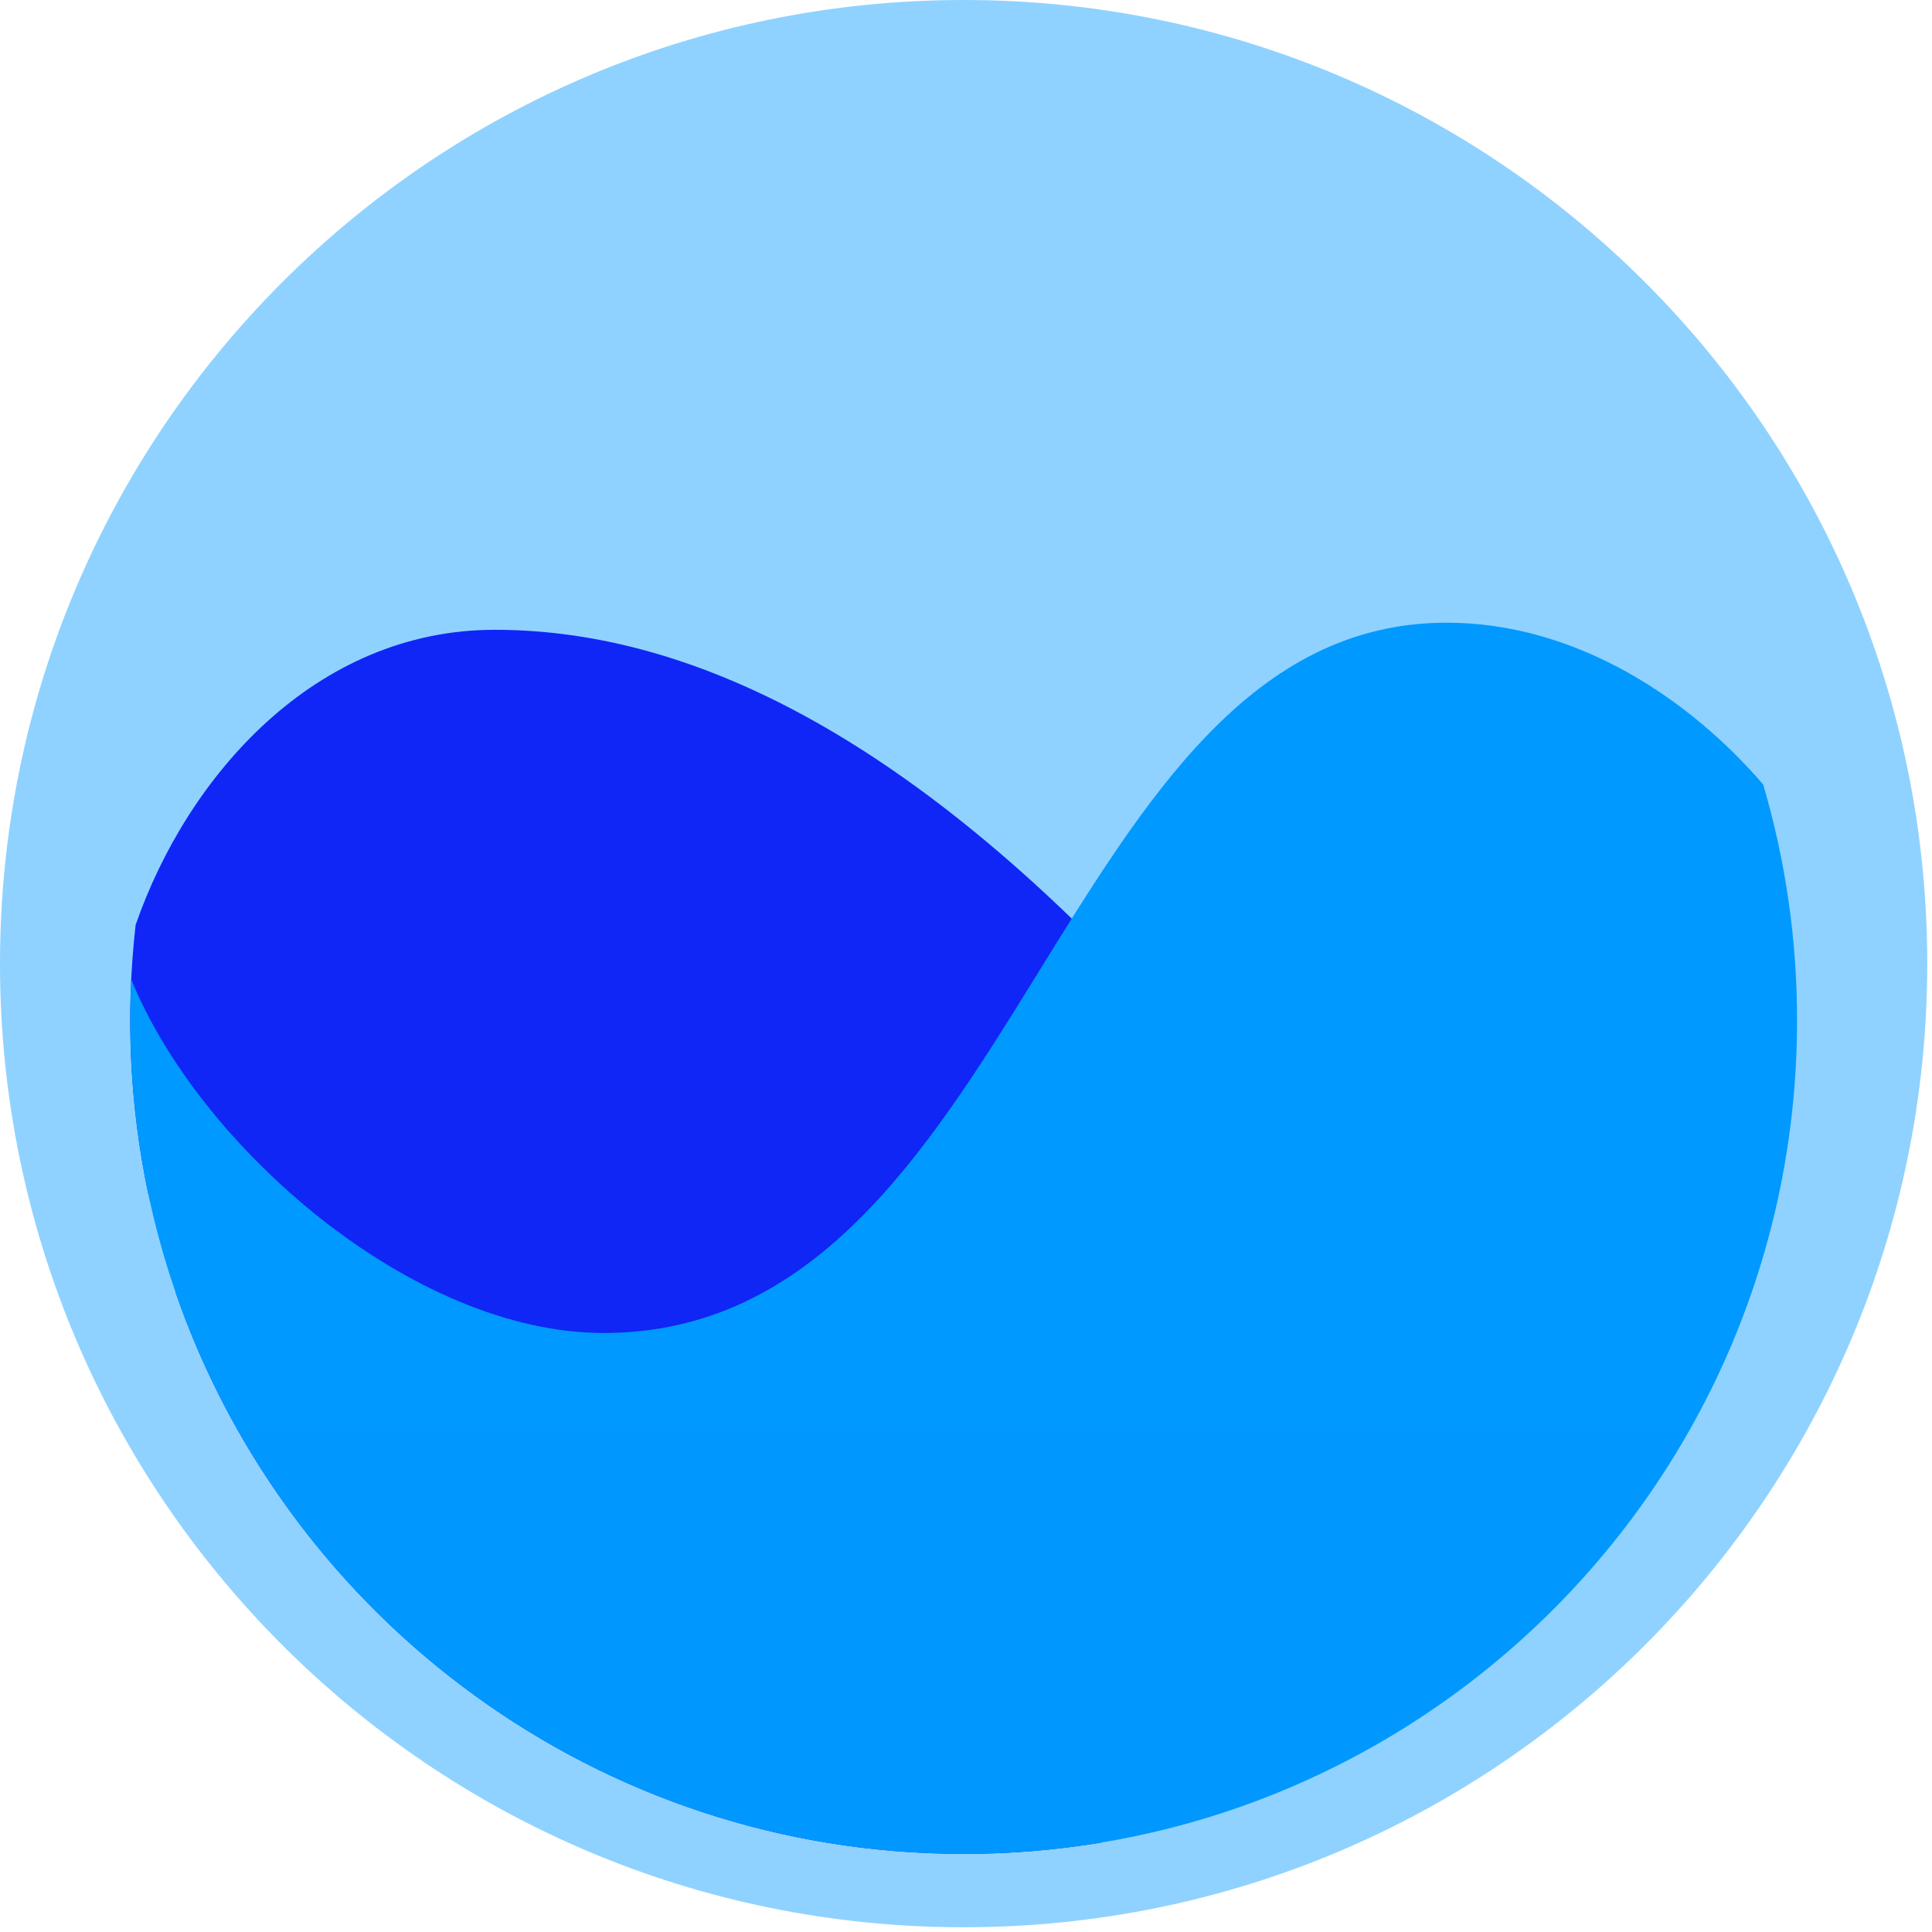
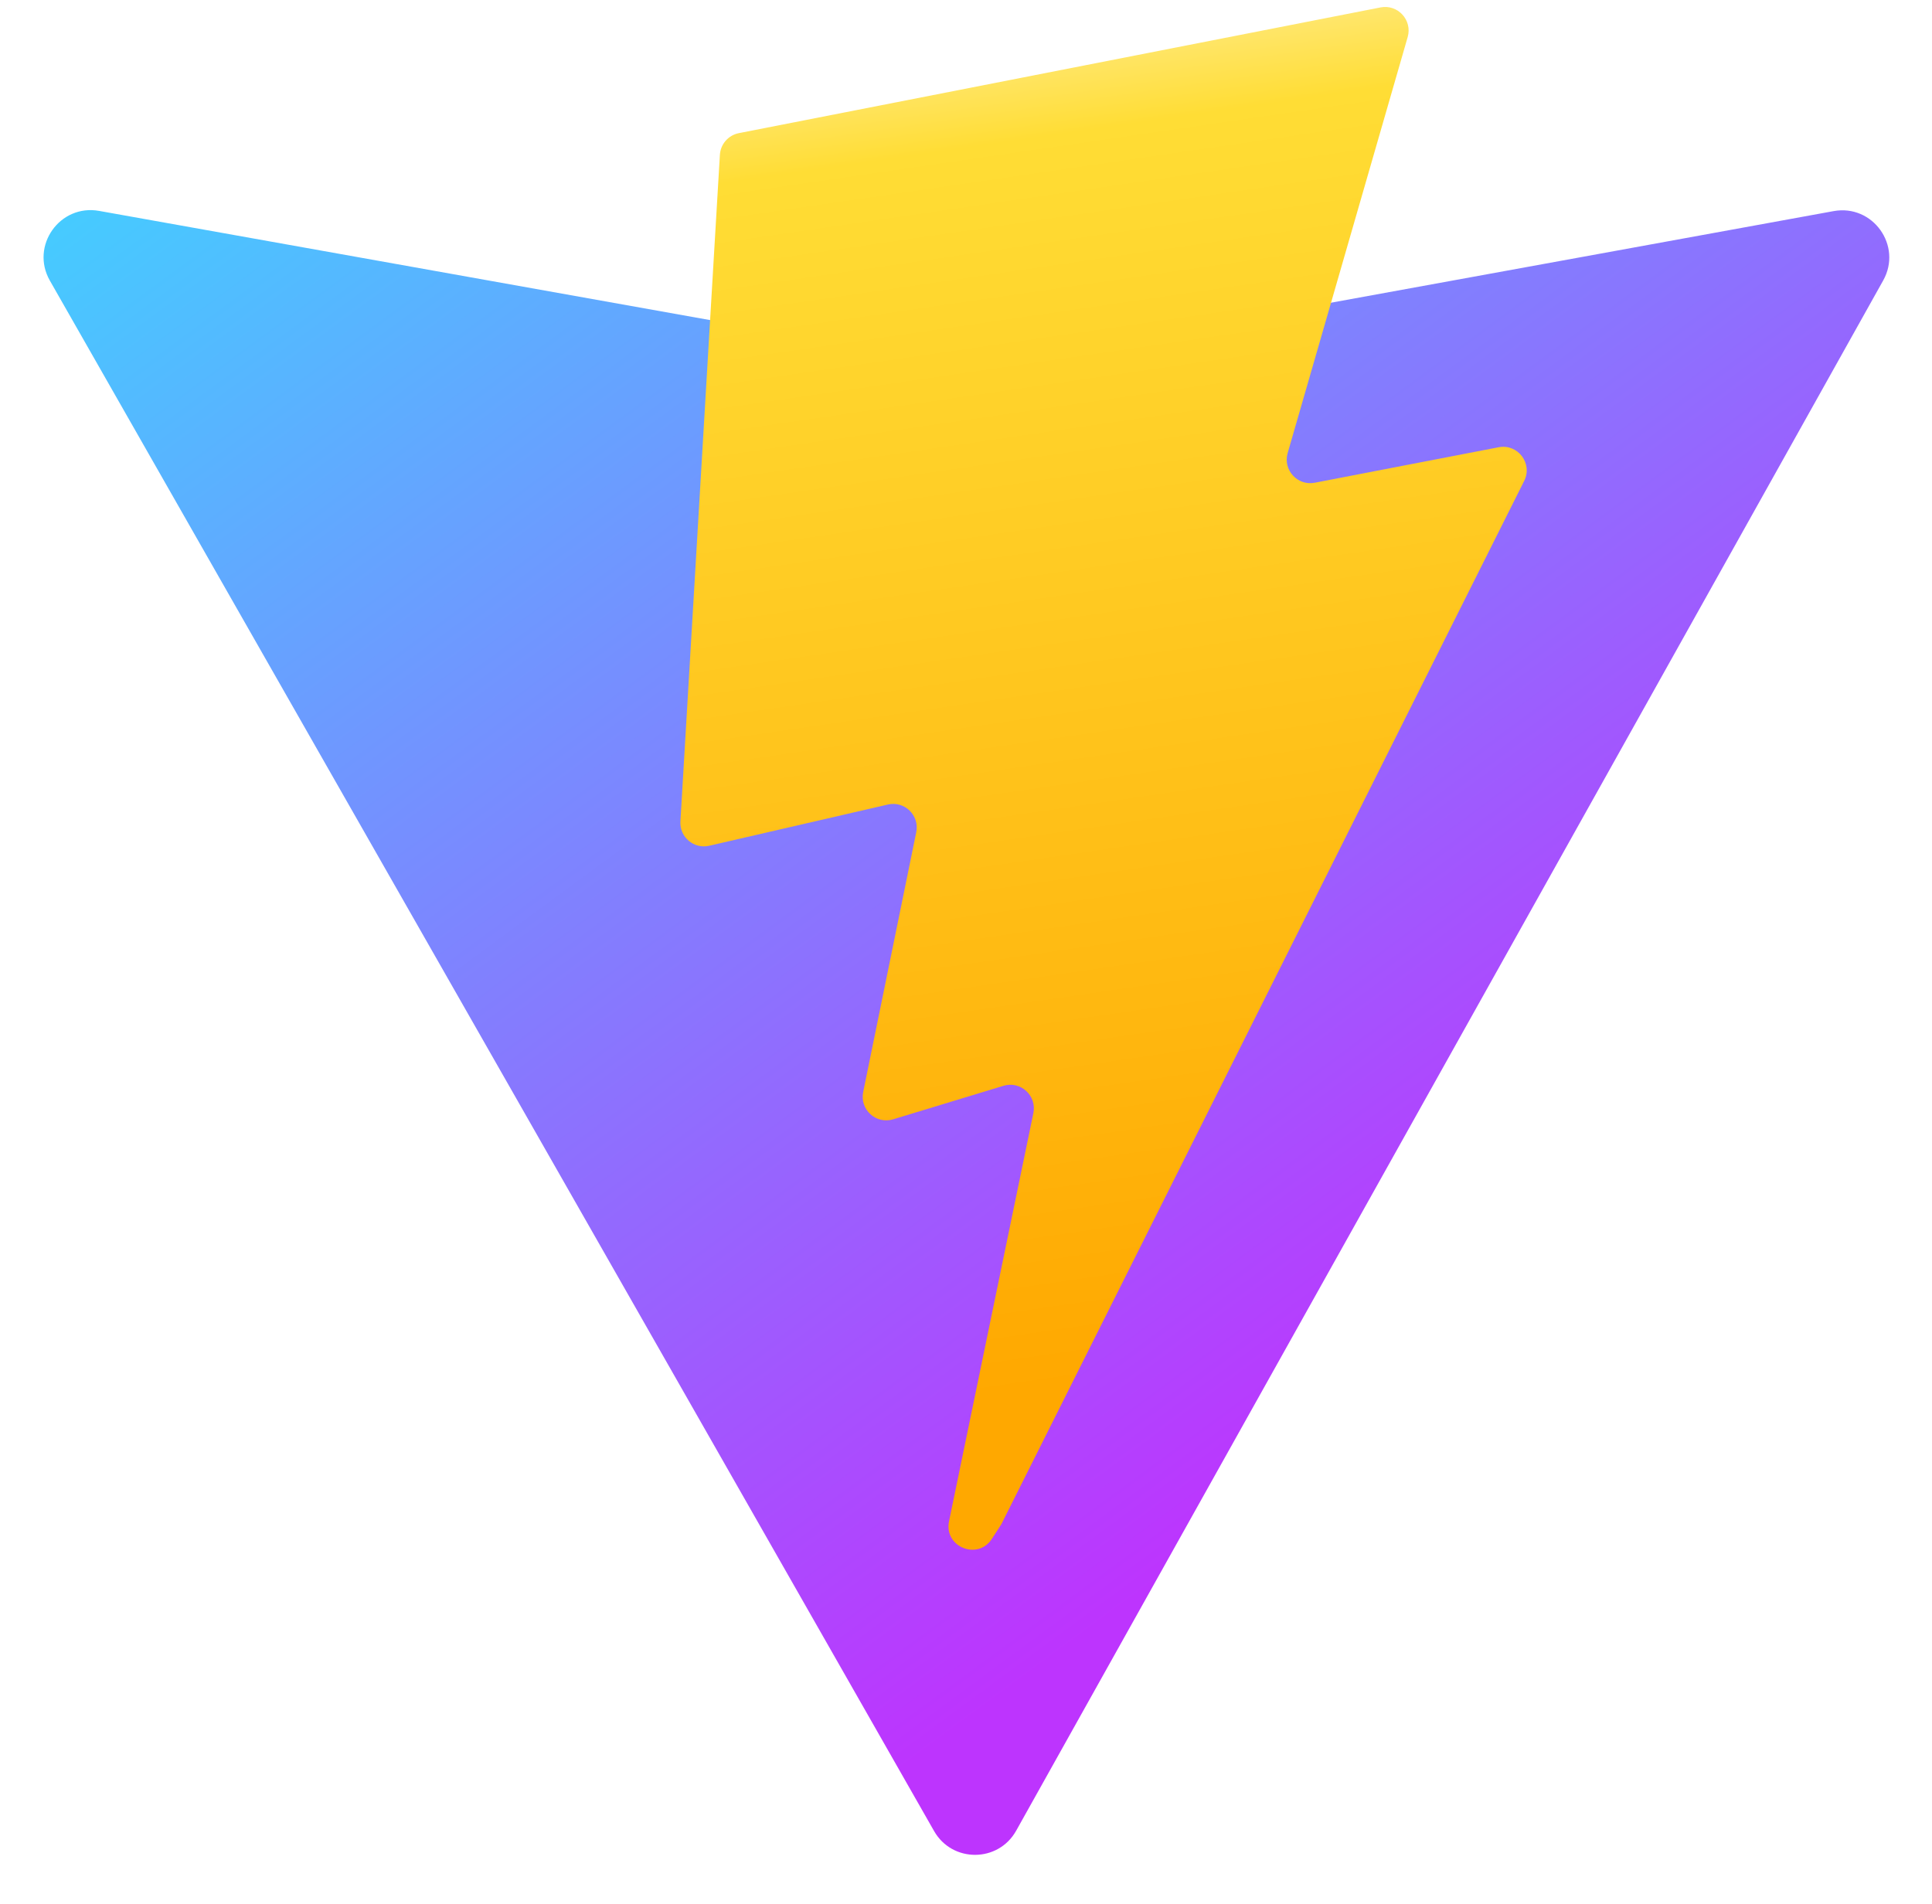
- <svg xmlns="http://www.w3.org/2000/svg" width="102" height="102" viewBox="0 0 102 102" fill="none">
-   <path d="M50.875 101.75C78.972 101.75 101.75 78.972 101.75 50.875C101.75 22.777 78.972 0 50.875 0C22.777 0 0 22.777 0 50.875C0 78.972 22.777 101.75 50.875 101.75Z" fill="#8FD2FF" />
-   <path fill-rule="evenodd" clip-rule="evenodd" d="M8.25 63.5C8.103 63.353 7.963 63.199 7.831 63.038C6.847 58.368 6.621 53.57 7.161 48.829C9.892 40.962 16.649 33.25 26.125 33.25C37.125 33.25 48.583 39.667 60.5 52.5L58.144 97.277C55.741 97.676 53.31 97.876 50.875 97.875C31.612 97.875 15.237 85.495 9.279 68.255C9.671 66.163 9.328 64.578 8.25 63.5Z" fill="url(#paint0_linear_2209_22)" />
-   <path fill-rule="evenodd" clip-rule="evenodd" d="M6.927 51.704C10.493 60.485 21.725 70.375 31.875 70.375C53.875 70.375 55.75 32.875 76.375 32.875C83.209 32.875 89.196 36.89 93.088 41.419C94.277 45.464 94.879 49.659 94.875 53.875C94.875 78.175 75.175 97.875 50.875 97.875C26.575 97.875 6.875 78.175 6.875 53.875C6.875 53.146 6.893 52.423 6.927 51.704Z" fill="url(#paint1_linear_2209_22)" />
+ <svg xmlns="http://www.w3.org/2000/svg" width="410" height="404" viewBox="0 0 410 404" fill="none">
+   <path d="M399.641 59.525L215.643 388.545C211.844 395.338 202.084 395.378 198.228 388.618L10.582 59.556C6.381 52.19 12.68 43.267 21.028 44.759L205.223 77.682C206.398 77.892 207.601 77.89 208.776 77.676L389.119 44.806C397.439 43.289 403.768 52.143 399.641 59.525Z" fill="url(#paint0_linear)" />
+   <path d="M292.965 1.574L156.801 28.255C154.563 28.694 152.906 30.59 152.771 32.866L144.395 174.33C144.198 177.662 147.258 180.248 150.51 179.498L188.42 170.749C191.967 169.931 195.172 173.055 194.443 176.622L183.18 231.775C182.422 235.487 185.907 238.661 189.532 237.56L212.947 230.446C216.577 229.344 220.065 232.527 219.297 236.242L201.398 322.875C200.278 328.294 207.486 331.249 210.492 326.603L212.5 323.5L323.454 102.072C325.312 98.365 322.108 94.137 318.036 94.923L279.014 102.454C275.347 103.161 272.227 99.746 273.262 96.158L298.731 7.867C299.767 4.273 296.636 0.855 292.965 1.574Z" fill="url(#paint1_linear)" />
  <defs>
-     <linearGradient id="paint0_linear_2209_22" x1="2688.14" y1="33.25" x2="2688.14" y2="6218.06" gradientUnits="userSpaceOnUse">
-       <stop stop-color="#1026F6" />
-       <stop offset="1" stop-color="#000B76" />
+     <linearGradient id="paint0_linear" x1="6" y1="33" x2="235" y2="344" gradientUnits="userSpaceOnUse">
+       <stop stop-color="#41D1FF" />
+       <stop offset="1" stop-color="#BD34FE" />
    </linearGradient>
-     <linearGradient id="paint1_linear_2209_22" x1="4406.88" y1="34.625" x2="4406.88" y2="10484.6" gradientUnits="userSpaceOnUse">
-       <stop stop-color="#0099FF" />
-       <stop offset="1" stop-color="#0019FF" />
+     <linearGradient id="paint1_linear" x1="194.651" y1="8.818" x2="236.076" y2="292.989" gradientUnits="userSpaceOnUse">
+       <stop stop-color="#FFEA83" />
+       <stop offset="0.083" stop-color="#FFDD35" />
+       <stop offset="1" stop-color="#FFA800" />
    </linearGradient>
  </defs>
</svg>
